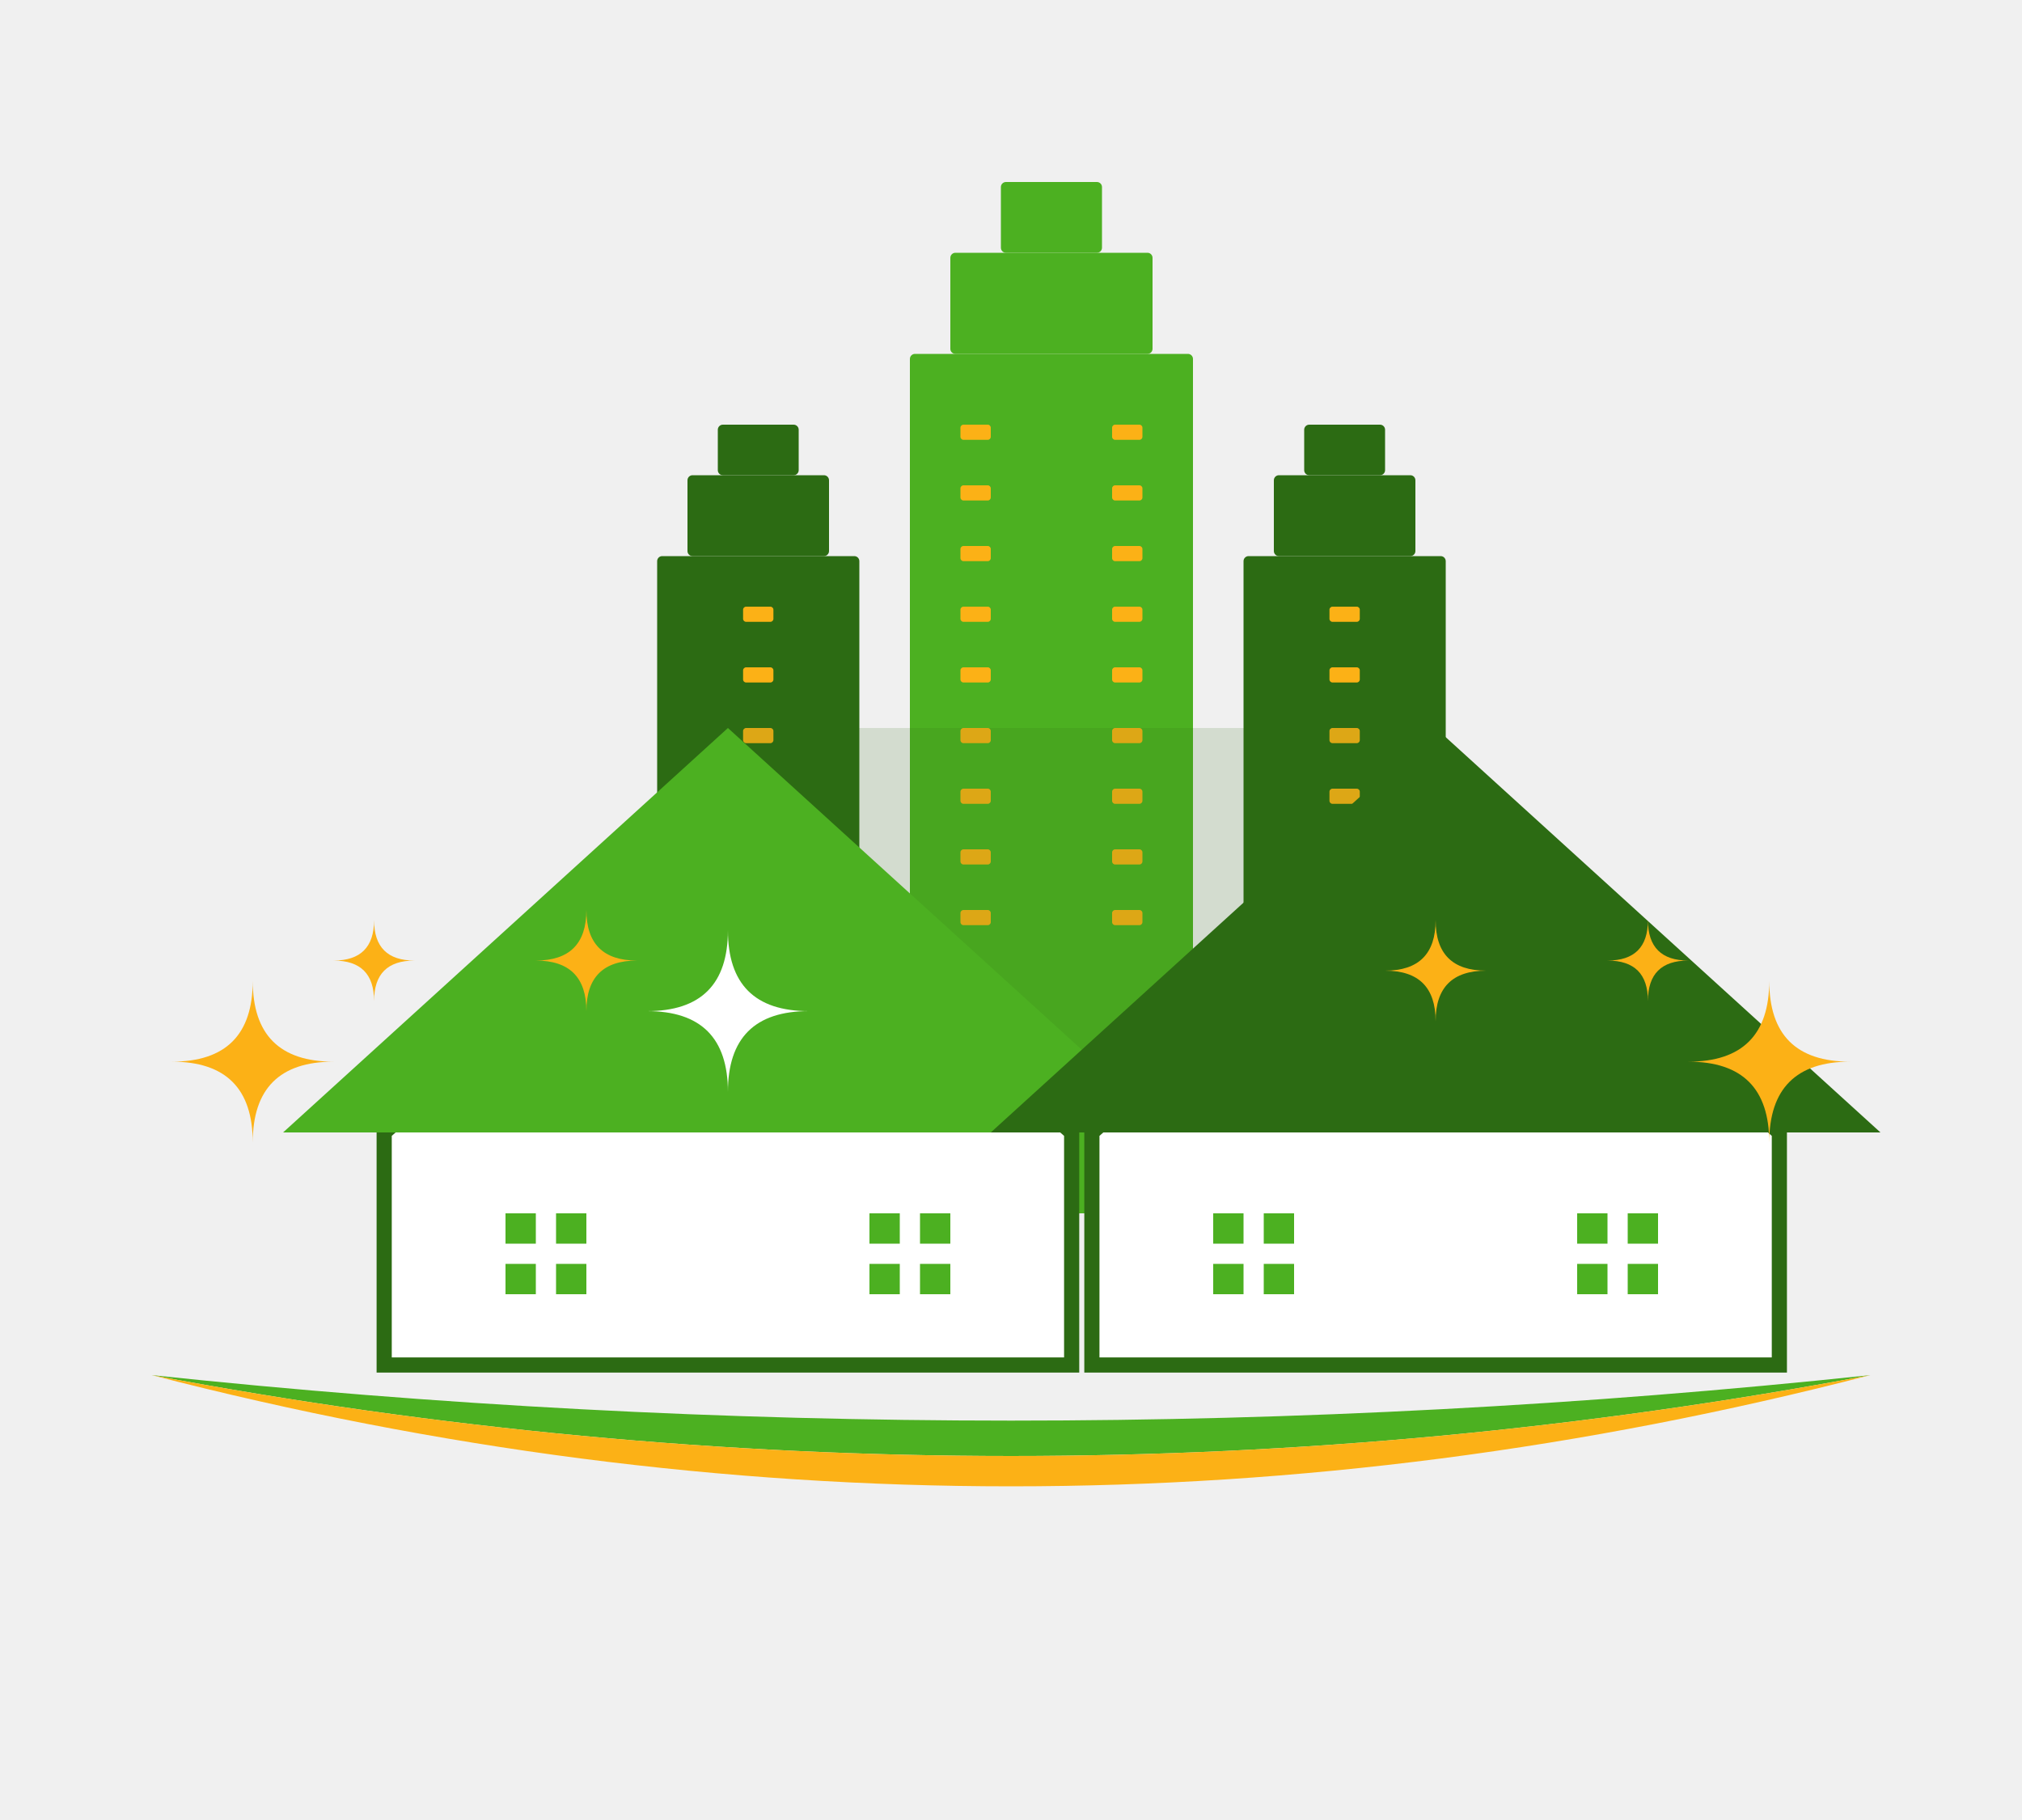
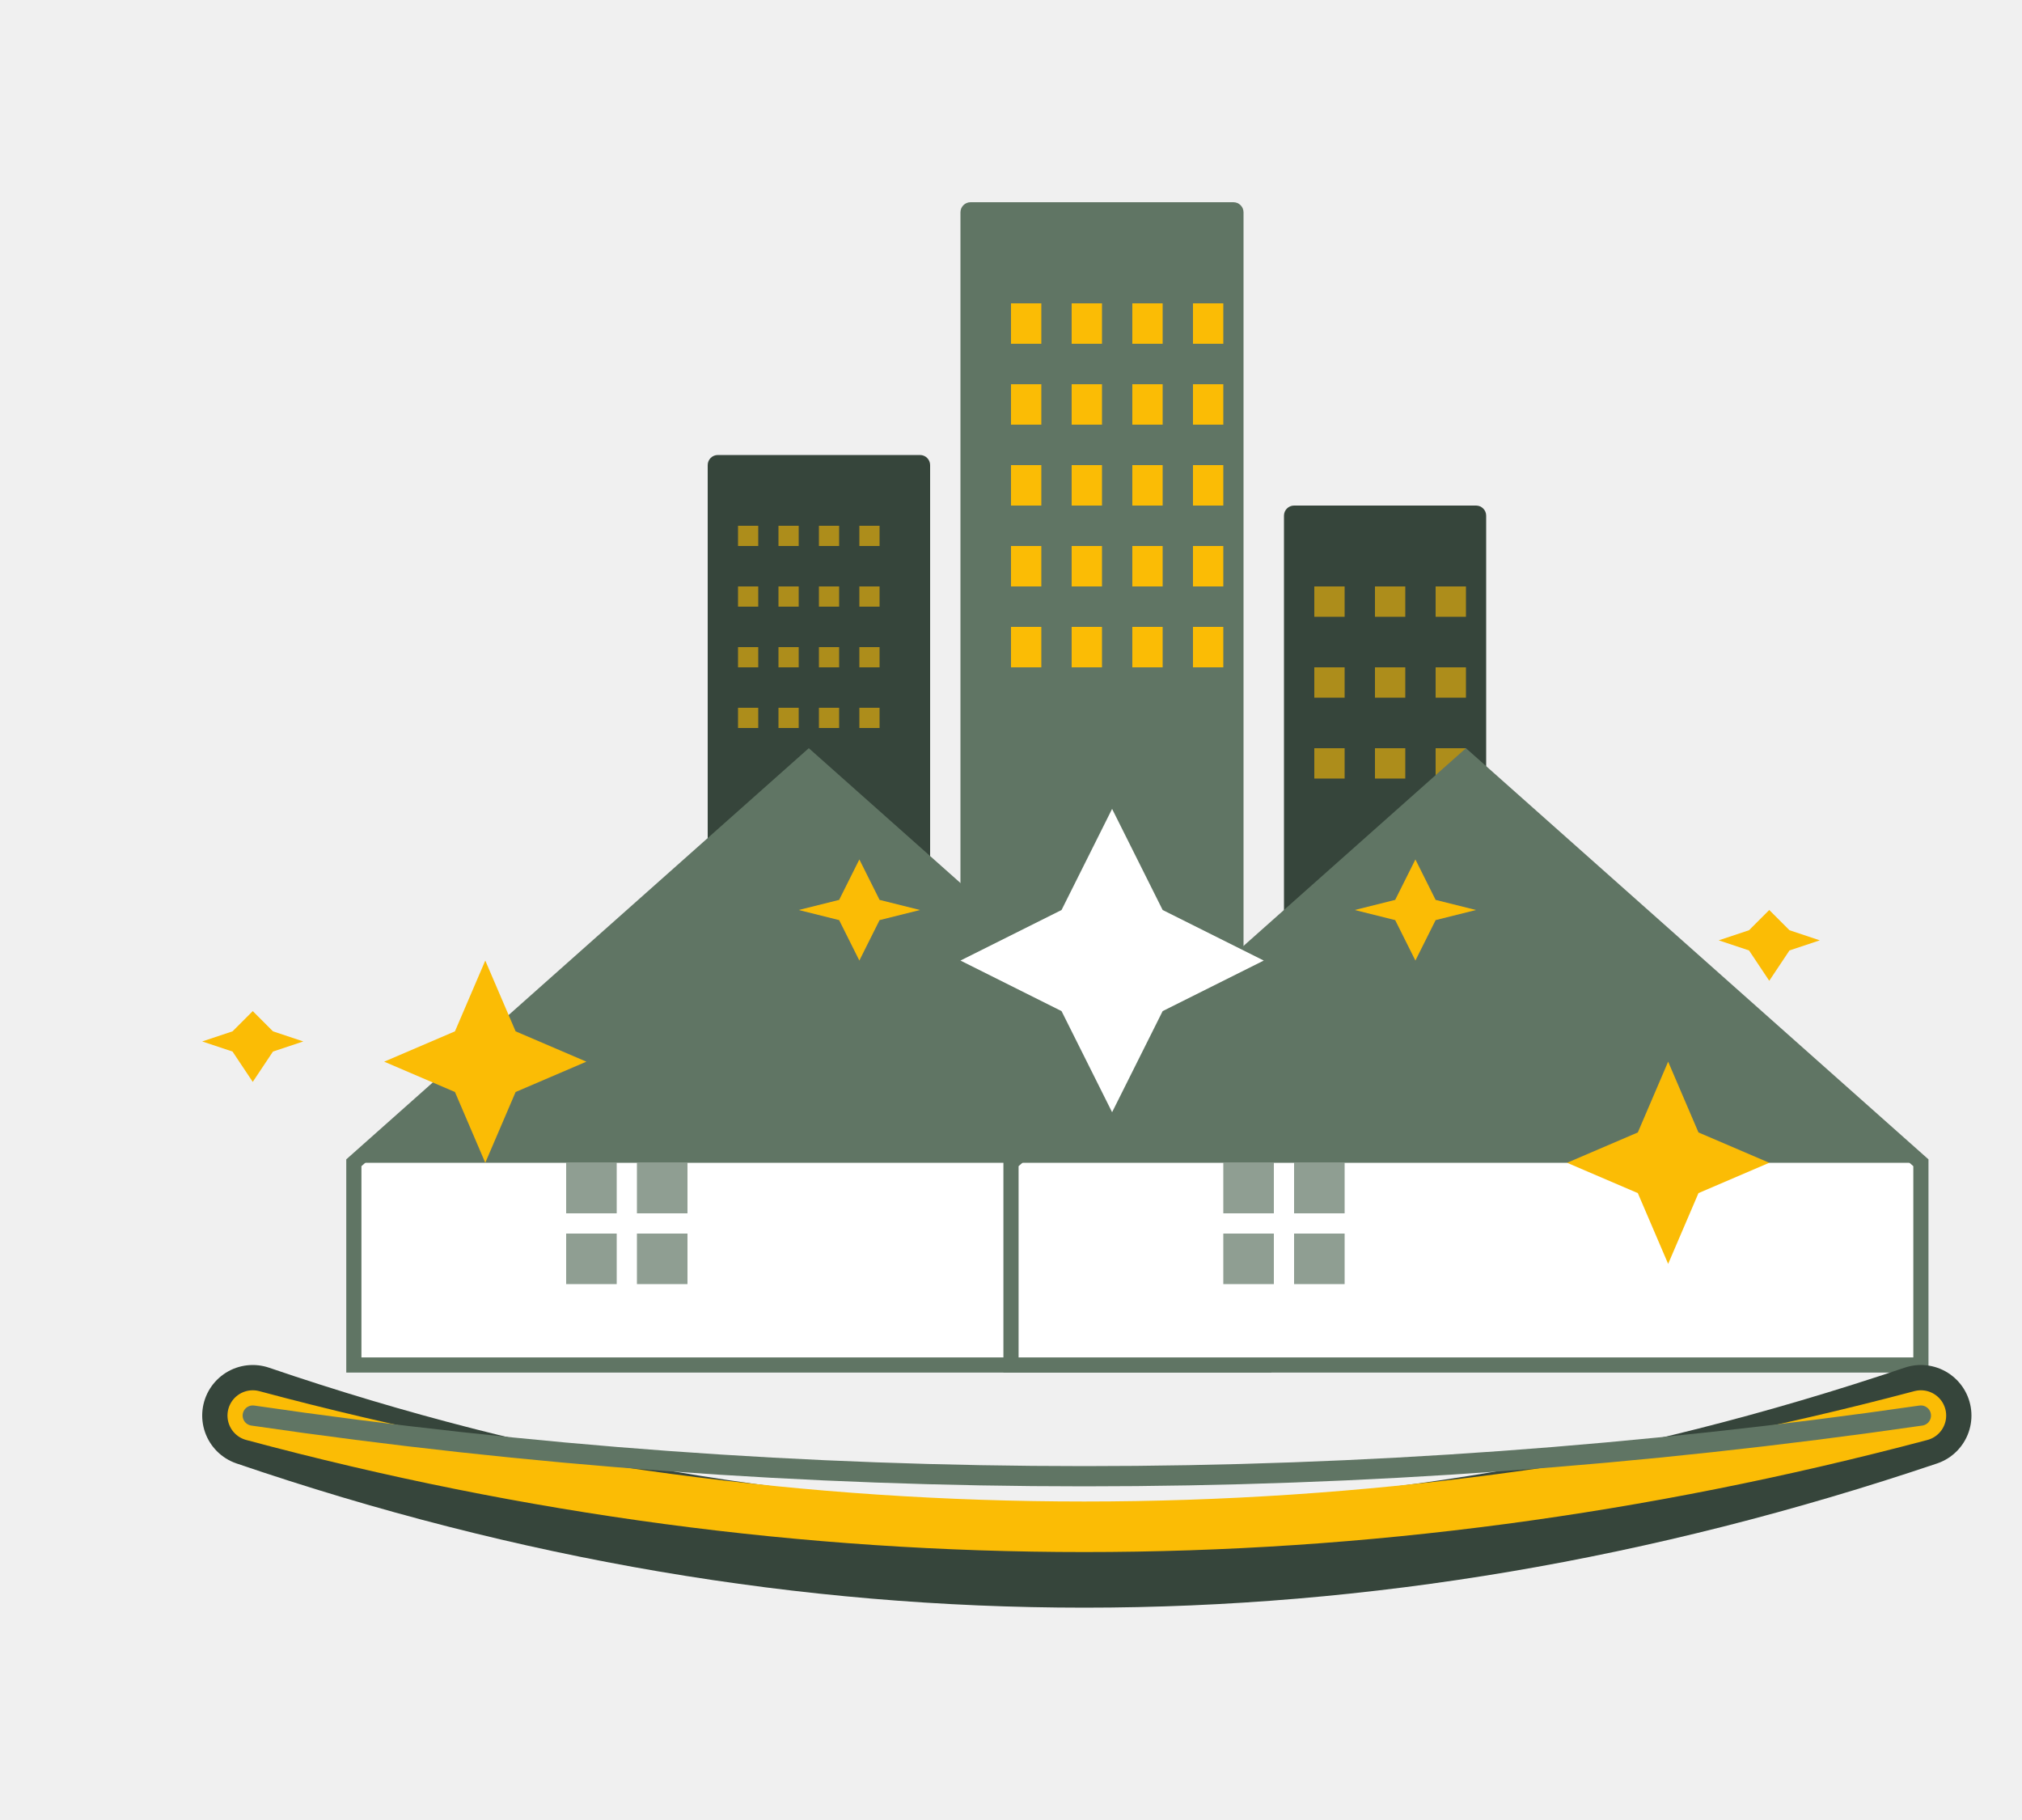
<svg xmlns="http://www.w3.org/2000/svg" viewBox="0 0 200 180" fill="none">
-   <rect x="68" y="47" width="14" height="8" fill="#2C6B13" rx="0.5" />
-   <rect x="71" y="42" width="8" height="5" fill="#2C6B13" rx="0.5" />
-   <rect x="65" y="55" width="20" height="65" fill="#2C6B13" rx="0.5" />
-   <g fill="#FCB116">
-     <rect x="73.5" y="60" width="3" height="1.5" rx="0.3" />
-     <rect x="73.5" y="66" width="3" height="1.5" rx="0.3" />
-     <rect x="73.5" y="72" width="3" height="1.5" rx="0.3" />
-     <rect x="73.5" y="78" width="3" height="1.5" rx="0.3" />
-     <rect x="73.5" y="84" width="3" height="1.5" rx="0.3" />
-     <rect x="73.5" y="90" width="3" height="1.5" rx="0.3" />
+   <rect x="70" y="45" width="22" height="75" fill="#36453B" rx="1" />
+   <g fill="#FBBC05" opacity="0.6">
+     <rect x="73" y="52" width="2" height="2" />
+     <rect x="77" y="52" width="2" height="2" />
+     <rect x="81" y="52" width="2" height="2" />
+     <rect x="85" y="52" width="2" height="2" />
+     <rect x="73" y="58" width="2" height="2" />
+     <rect x="77" y="58" width="2" height="2" />
+     <rect x="81" y="58" width="2" height="2" />
+     <rect x="85" y="58" width="2" height="2" />
+     <rect x="73" y="64" width="2" height="2" />
+     <rect x="77" y="64" width="2" height="2" />
+     <rect x="81" y="64" width="2" height="2" />
+     <rect x="85" y="64" width="2" height="2" />
+     <rect x="73" y="70" width="2" height="2" />
+     <rect x="77" y="70" width="2" height="2" />
+     <rect x="81" y="70" width="2" height="2" />
+     <rect x="85" y="70" width="2" height="2" />
  </g>
-   <rect x="126" y="47" width="14" height="8" fill="#2C6B13" rx="0.5" />
-   <rect x="129" y="42" width="8" height="5" fill="#2C6B13" rx="0.5" />
-   <rect x="123" y="55" width="20" height="65" fill="#2C6B13" rx="0.5" />
-   <g fill="#FCB116">
-     <rect x="131.5" y="60" width="3" height="1.5" rx="0.3" />
-     <rect x="131.5" y="66" width="3" height="1.5" rx="0.3" />
-     <rect x="131.5" y="72" width="3" height="1.5" rx="0.3" />
-     <rect x="131.5" y="78" width="3" height="1.5" rx="0.3" />
-     <rect x="131.5" y="84" width="3" height="1.5" rx="0.3" />
-     <rect x="131.5" y="90" width="3" height="1.5" rx="0.3" />
+   <rect x="95" y="20" width="28" height="100" fill="#607564" rx="1" />
+   <g fill="#FBBC05">
+     <rect x="100" y="30" width="3" height="4" />
+     <rect x="106" y="30" width="3" height="4" />
+     <rect x="112" y="30" width="3" height="4" />
+     <rect x="118" y="30" width="3" height="4" />
+     <rect x="100" y="38" width="3" height="4" />
+     <rect x="106" y="38" width="3" height="4" />
+     <rect x="112" y="38" width="3" height="4" />
+     <rect x="118" y="38" width="3" height="4" />
+     <rect x="100" y="46" width="3" height="4" />
+     <rect x="106" y="46" width="3" height="4" />
+     <rect x="112" y="46" width="3" height="4" />
+     <rect x="118" y="46" width="3" height="4" />
+     <rect x="100" y="54" width="3" height="4" />
+     <rect x="106" y="54" width="3" height="4" />
+     <rect x="112" y="54" width="3" height="4" />
+     <rect x="118" y="54" width="3" height="4" />
+     <rect x="100" y="62" width="3" height="4" />
+     <rect x="106" y="62" width="3" height="4" />
+     <rect x="112" y="62" width="3" height="4" />
+     <rect x="118" y="62" width="3" height="4" />
  </g>
-   <rect x="94" y="25" width="20" height="10" fill="#4CB021" rx="0.5" />
-   <rect x="99" y="18" width="10" height="7" fill="#4CB021" rx="0.5" />
-   <rect x="90" y="35" width="28" height="85" fill="#4CB021" rx="0.5" />
-   <g fill="#FCB116">
-     <rect x="95" y="42" width="3" height="1.5" rx="0.3" />
-     <rect x="95" y="48" width="3" height="1.5" rx="0.3" />
-     <rect x="95" y="54" width="3" height="1.5" rx="0.3" />
-     <rect x="95" y="60" width="3" height="1.5" rx="0.3" />
-     <rect x="95" y="66" width="3" height="1.5" rx="0.3" />
-     <rect x="95" y="72" width="3" height="1.5" rx="0.3" />
-     <rect x="95" y="78" width="3" height="1.5" rx="0.3" />
-     <rect x="95" y="84" width="3" height="1.5" rx="0.3" />
-     <rect x="95" y="90" width="3" height="1.5" rx="0.3" />
-     <rect x="110" y="42" width="3" height="1.5" rx="0.3" />
-     <rect x="110" y="48" width="3" height="1.5" rx="0.3" />
-     <rect x="110" y="54" width="3" height="1.5" rx="0.3" />
-     <rect x="110" y="60" width="3" height="1.5" rx="0.3" />
-     <rect x="110" y="66" width="3" height="1.5" rx="0.3" />
-     <rect x="110" y="72" width="3" height="1.5" rx="0.3" />
-     <rect x="110" y="78" width="3" height="1.5" rx="0.3" />
-     <rect x="110" y="84" width="3" height="1.5" rx="0.3" />
-     <rect x="110" y="90" width="3" height="1.5" rx="0.3" />
+   <rect x="127" y="50" width="20" height="70" fill="#36453B" rx="1" />
+   <g fill="#FBBC05" opacity="0.6">
+     <rect x="130" y="58" width="3" height="3" />
+     <rect x="136" y="58" width="3" height="3" />
+     <rect x="142" y="58" width="3" height="3" />
+     <rect x="130" y="66" width="3" height="3" />
+     <rect x="136" y="66" width="3" height="3" />
+     <rect x="142" y="66" width="3" height="3" />
+     <rect x="130" y="74" width="3" height="3" />
+     <rect x="136" y="74" width="3" height="3" />
+     <rect x="142" y="74" width="3" height="3" />
  </g>
-   <polygon points="72,72 142,72 116,112 98,112" fill="#2C6B13" opacity="0.15" />
-   <path d="M 38 112 L 72 82 L 106 112 V 135 H 38 Z" fill="#ffffff" stroke="#2C6B13" stroke-width="1.5" />
-   <polygon points="72,72 28,112 116,112" fill="#4CB021" />
-   <path d="M 108 112 L 142 82 L 176 112 V 135 H 108 Z" fill="#ffffff" stroke="#2C6B13" stroke-width="1.5" />
-   <polygon points="142,72 98,112 186,112" fill="#2C6B13" />
-   <g fill="#4CB021">
-     <rect x="50" y="120" width="3" height="3" />
-     <rect x="55" y="120" width="3" height="3" />
-     <rect x="50" y="125" width="3" height="3" />
-     <rect x="55" y="125" width="3" height="3" />
-     <rect x="86" y="120" width="3" height="3" />
-     <rect x="91" y="120" width="3" height="3" />
-     <rect x="86" y="125" width="3" height="3" />
-     <rect x="91" y="125" width="3" height="3" />
-     <rect x="120" y="120" width="3" height="3" />
-     <rect x="125" y="120" width="3" height="3" />
-     <rect x="120" y="125" width="3" height="3" />
-     <rect x="125" y="125" width="3" height="3" />
-     <rect x="156" y="120" width="3" height="3" />
-     <rect x="161" y="120" width="3" height="3" />
-     <rect x="156" y="125" width="3" height="3" />
-     <rect x="161" y="125" width="3" height="3" />
+   <path d="M35 115 L80 75 L125 115 V135 H35 Z" fill="#ffffff" stroke="#607564" stroke-width="1.5" />
+   <path d="M35 115 L80 75 L125 115 Z" fill="#607564" />
+   <g fill="#607564" opacity="0.7">
+     <rect x="56" y="115" width="5" height="5" />
+     <rect x="63" y="115" width="5" height="5" />
+     <rect x="56" y="122" width="5" height="5" />
+     <rect x="63" y="122" width="5" height="5" />
  </g>
-   <path d="M15 136 Q100 152 185 136 Q100 145 15 136 Z" fill="#4CB021" />
-   <path d="M15 136 Q100 158 185 136 Q100 152 15 136 Z" fill="#FCB116" />
-   <path d="M 25 97 Q 25 105 33 105 Q 25 105 25 113 Q 25 105 17 105 Q 25 105 25 97 Z" fill="#FCB116" />
-   <path d="M 37 91 Q 37 95 41 95 Q 37 95 37 99 Q 37 95 33 95 Q 37 95 37 91 Z" fill="#FCB116" />
-   <path d="M 175 97 Q 175 105 183 105 Q 175 105 175 113 Q 175 105 167 105 Q 175 105 175 97 Z" fill="#FCB116" />
-   <path d="M 163 91 Q 163 95 167 95 Q 163 95 163 99 Q 163 95 159 95 Q 163 95 163 91 Z" fill="#FCB116" />
-   <path d="M 72 92 Q 72 100 80 100 Q 72 100 72 108 Q 72 100 64 100 Q 72 100 72 92 Z" fill="#ffffff" />
-   <path d="M 58 90 Q 58 95 63 95 Q 58 95 58 100 Q 58 95 53 95 Q 58 95 58 90 Z" fill="#FCB116" />
-   <path d="M 142 91 Q 142 96 147 96 Q 142 96 142 101 Q 142 96 137 96 Q 142 96 142 91 Z" fill="#FCB116" />
+   <path d="M100 115 L145 75 L190 115 V135 H100 Z" fill="#ffffff" stroke="#607564" stroke-width="1.5" />
+   <path d="M100 115 L145 75 L190 115 Z" fill="#607564" />
+   <g fill="#607564" opacity="0.7">
+     <rect x="121" y="115" width="5" height="5" />
+     <rect x="128" y="115" width="5" height="5" />
+     <rect x="121" y="122" width="5" height="5" />
+     <rect x="128" y="122" width="5" height="5" />
+   </g>
+   <path d="M25 140 Q 107 168 190 140" stroke="#36453B" stroke-width="10" fill="none" stroke-linecap="round" />
+   <path d="M25 140 Q 107 162 190 140" stroke="#FBBC05" stroke-width="5" fill="none" stroke-linecap="round" />
+   <path d="M25 140 Q 107 152 190 140" stroke="#607564" stroke-width="2" fill="none" stroke-linecap="round" />
+   <path d="M48 95 L51 102 L58 105 L51 108 L48 115 L45 108 L38 105 L45 102 Z" fill="#FBBC05" />
+   <path d="M110 80 L115 90 L125 95 L115 100 L110 110 L105 100 L95 95 L105 90 Z" fill="#ffffff" />
+   <path d="M165 105 L168 112 L175 115 L168 118 L165 125 L162 118 L155 115 L162 112 Z" fill="#FBBC05" />
+   <path d="M85 85 L87 89 L91 90 L87 91 L85 95 L83 91 L79 90 L83 89 Z" fill="#FBBC05" />
+   <path d="M140 85 L142 89 L146 90 L142 91 L140 95 L138 91 L134 90 L138 89 Z" fill="#FBBC05" />
+   <path d="M175 90 L177 92 L180 93 L177 94 L175 97 L173 94 L170 93 L173 92 Z" fill="#FBBC05" />
+   <path d="M25 100 L27 102 L30 103 L27 104 L25 107 L23 104 L20 103 L23 102 Z" fill="#FBBC05" />
</svg>
